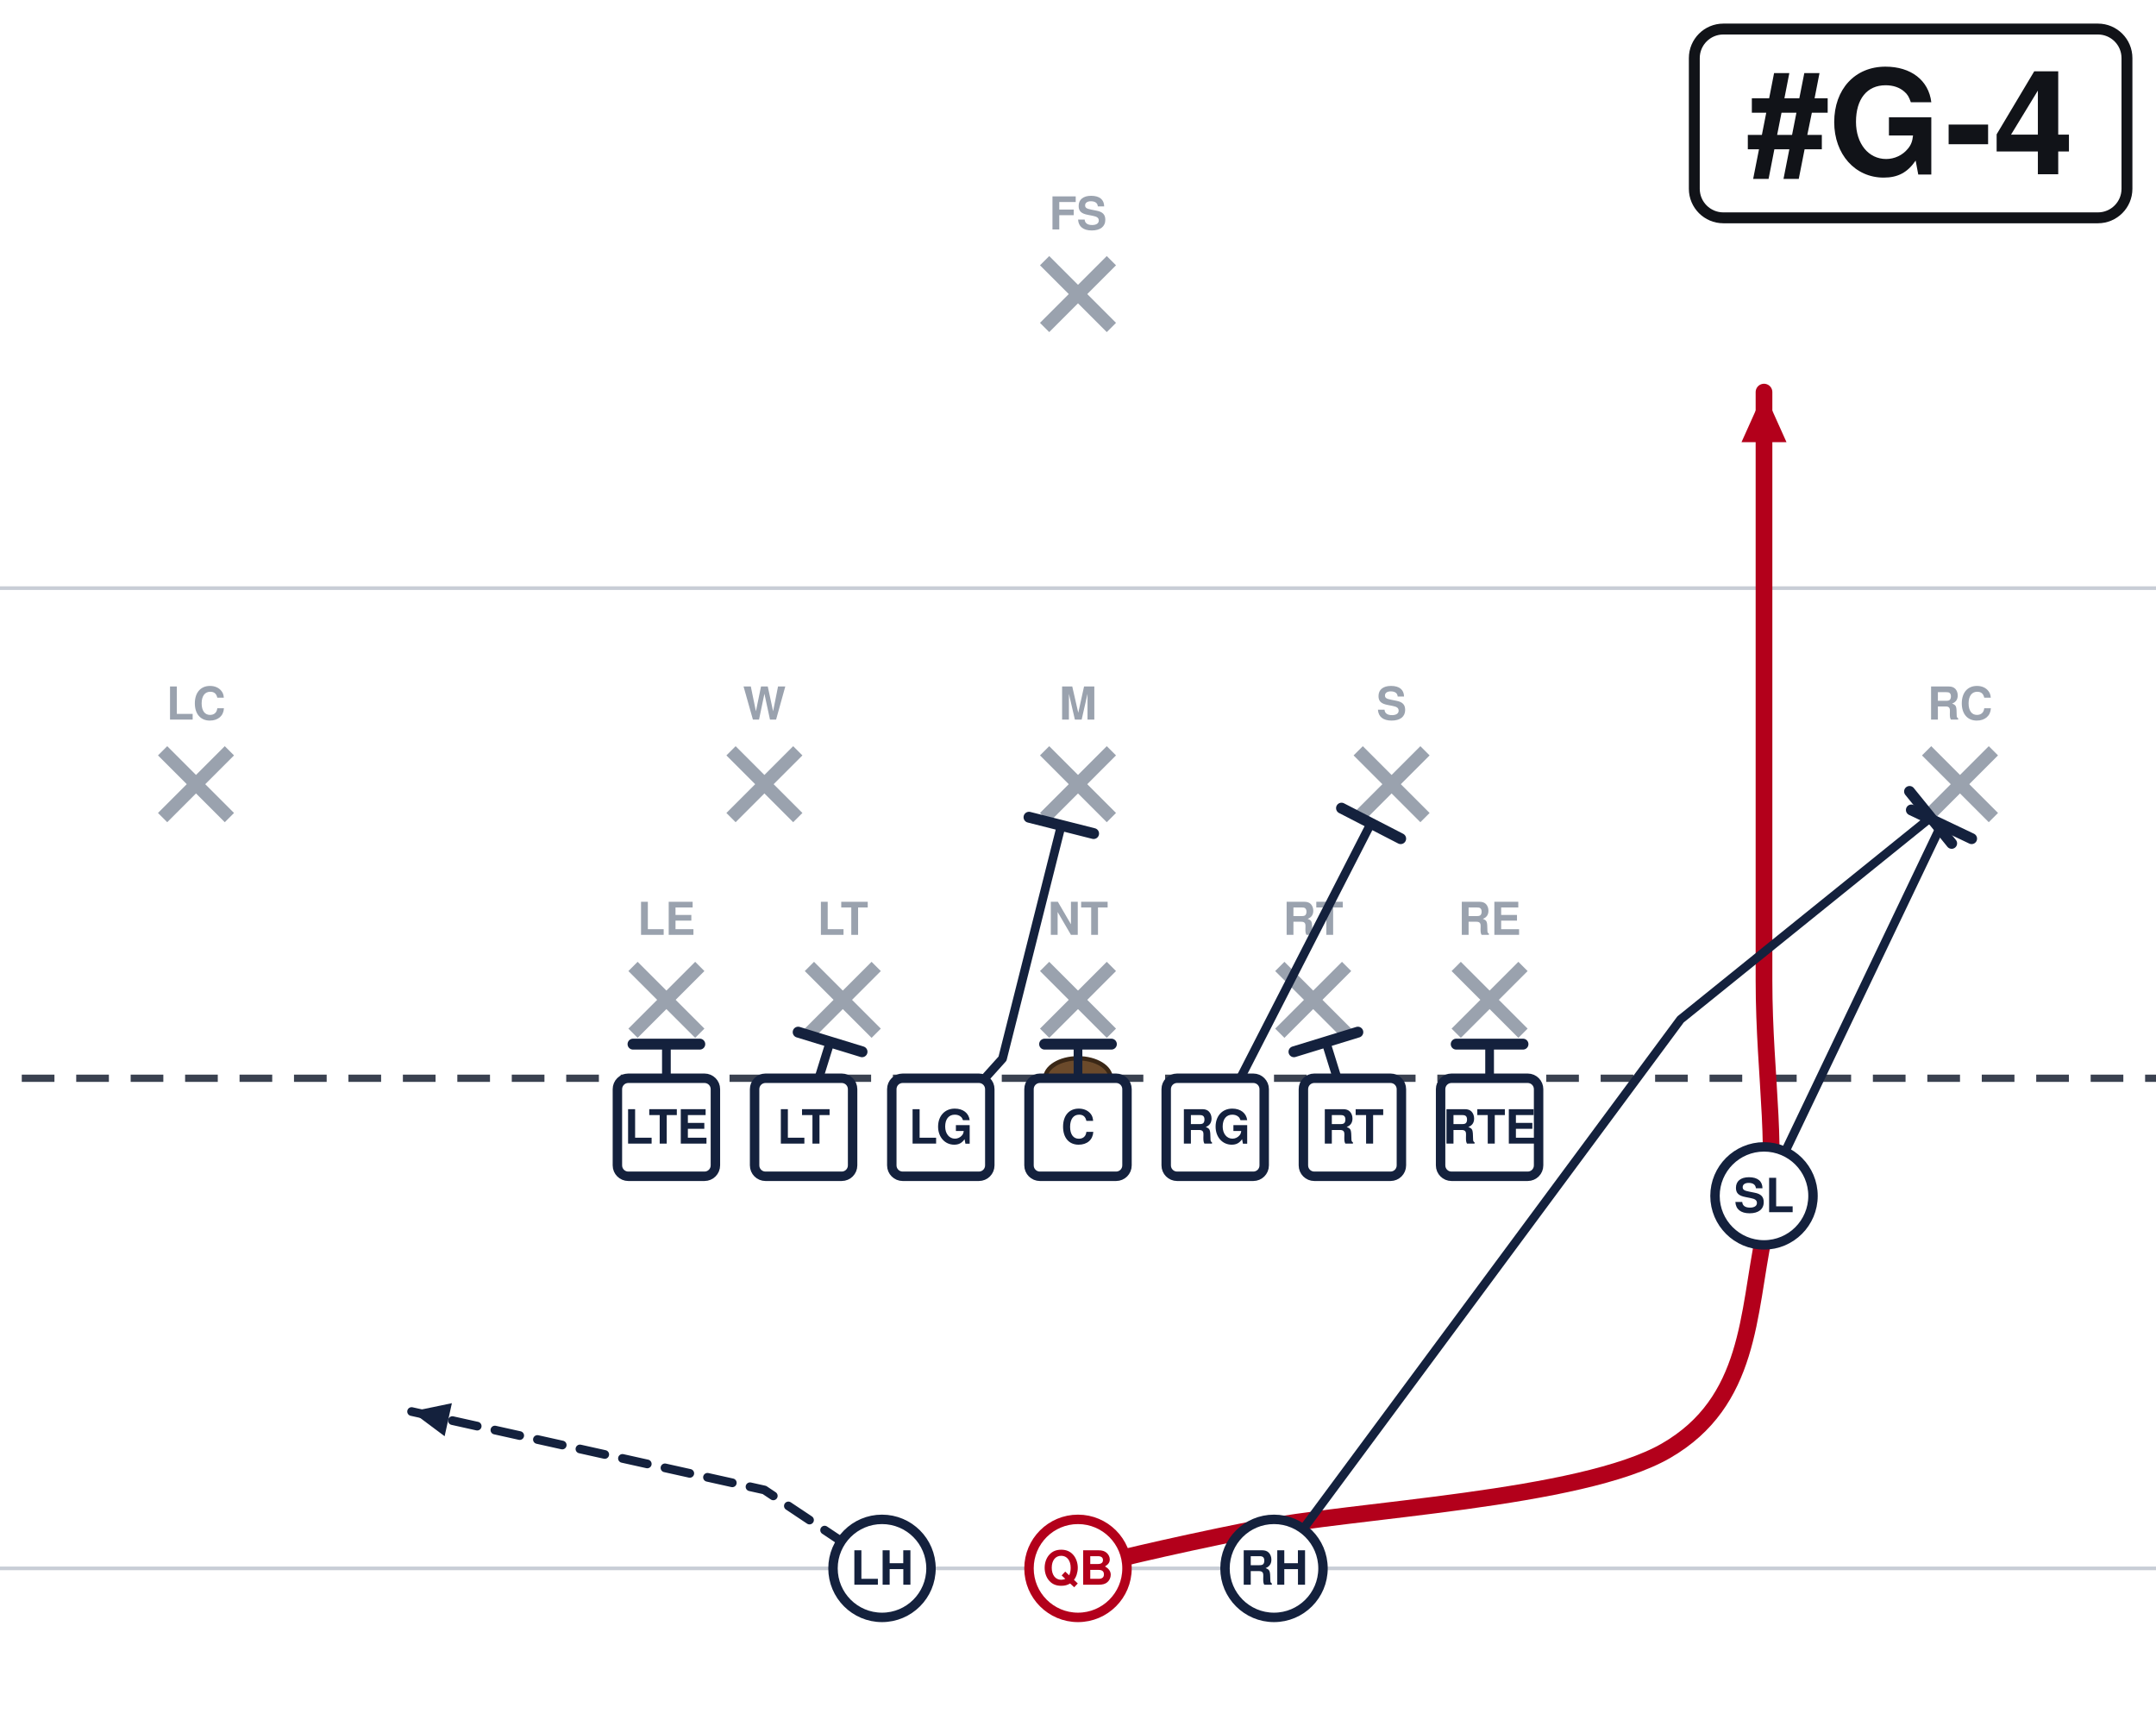
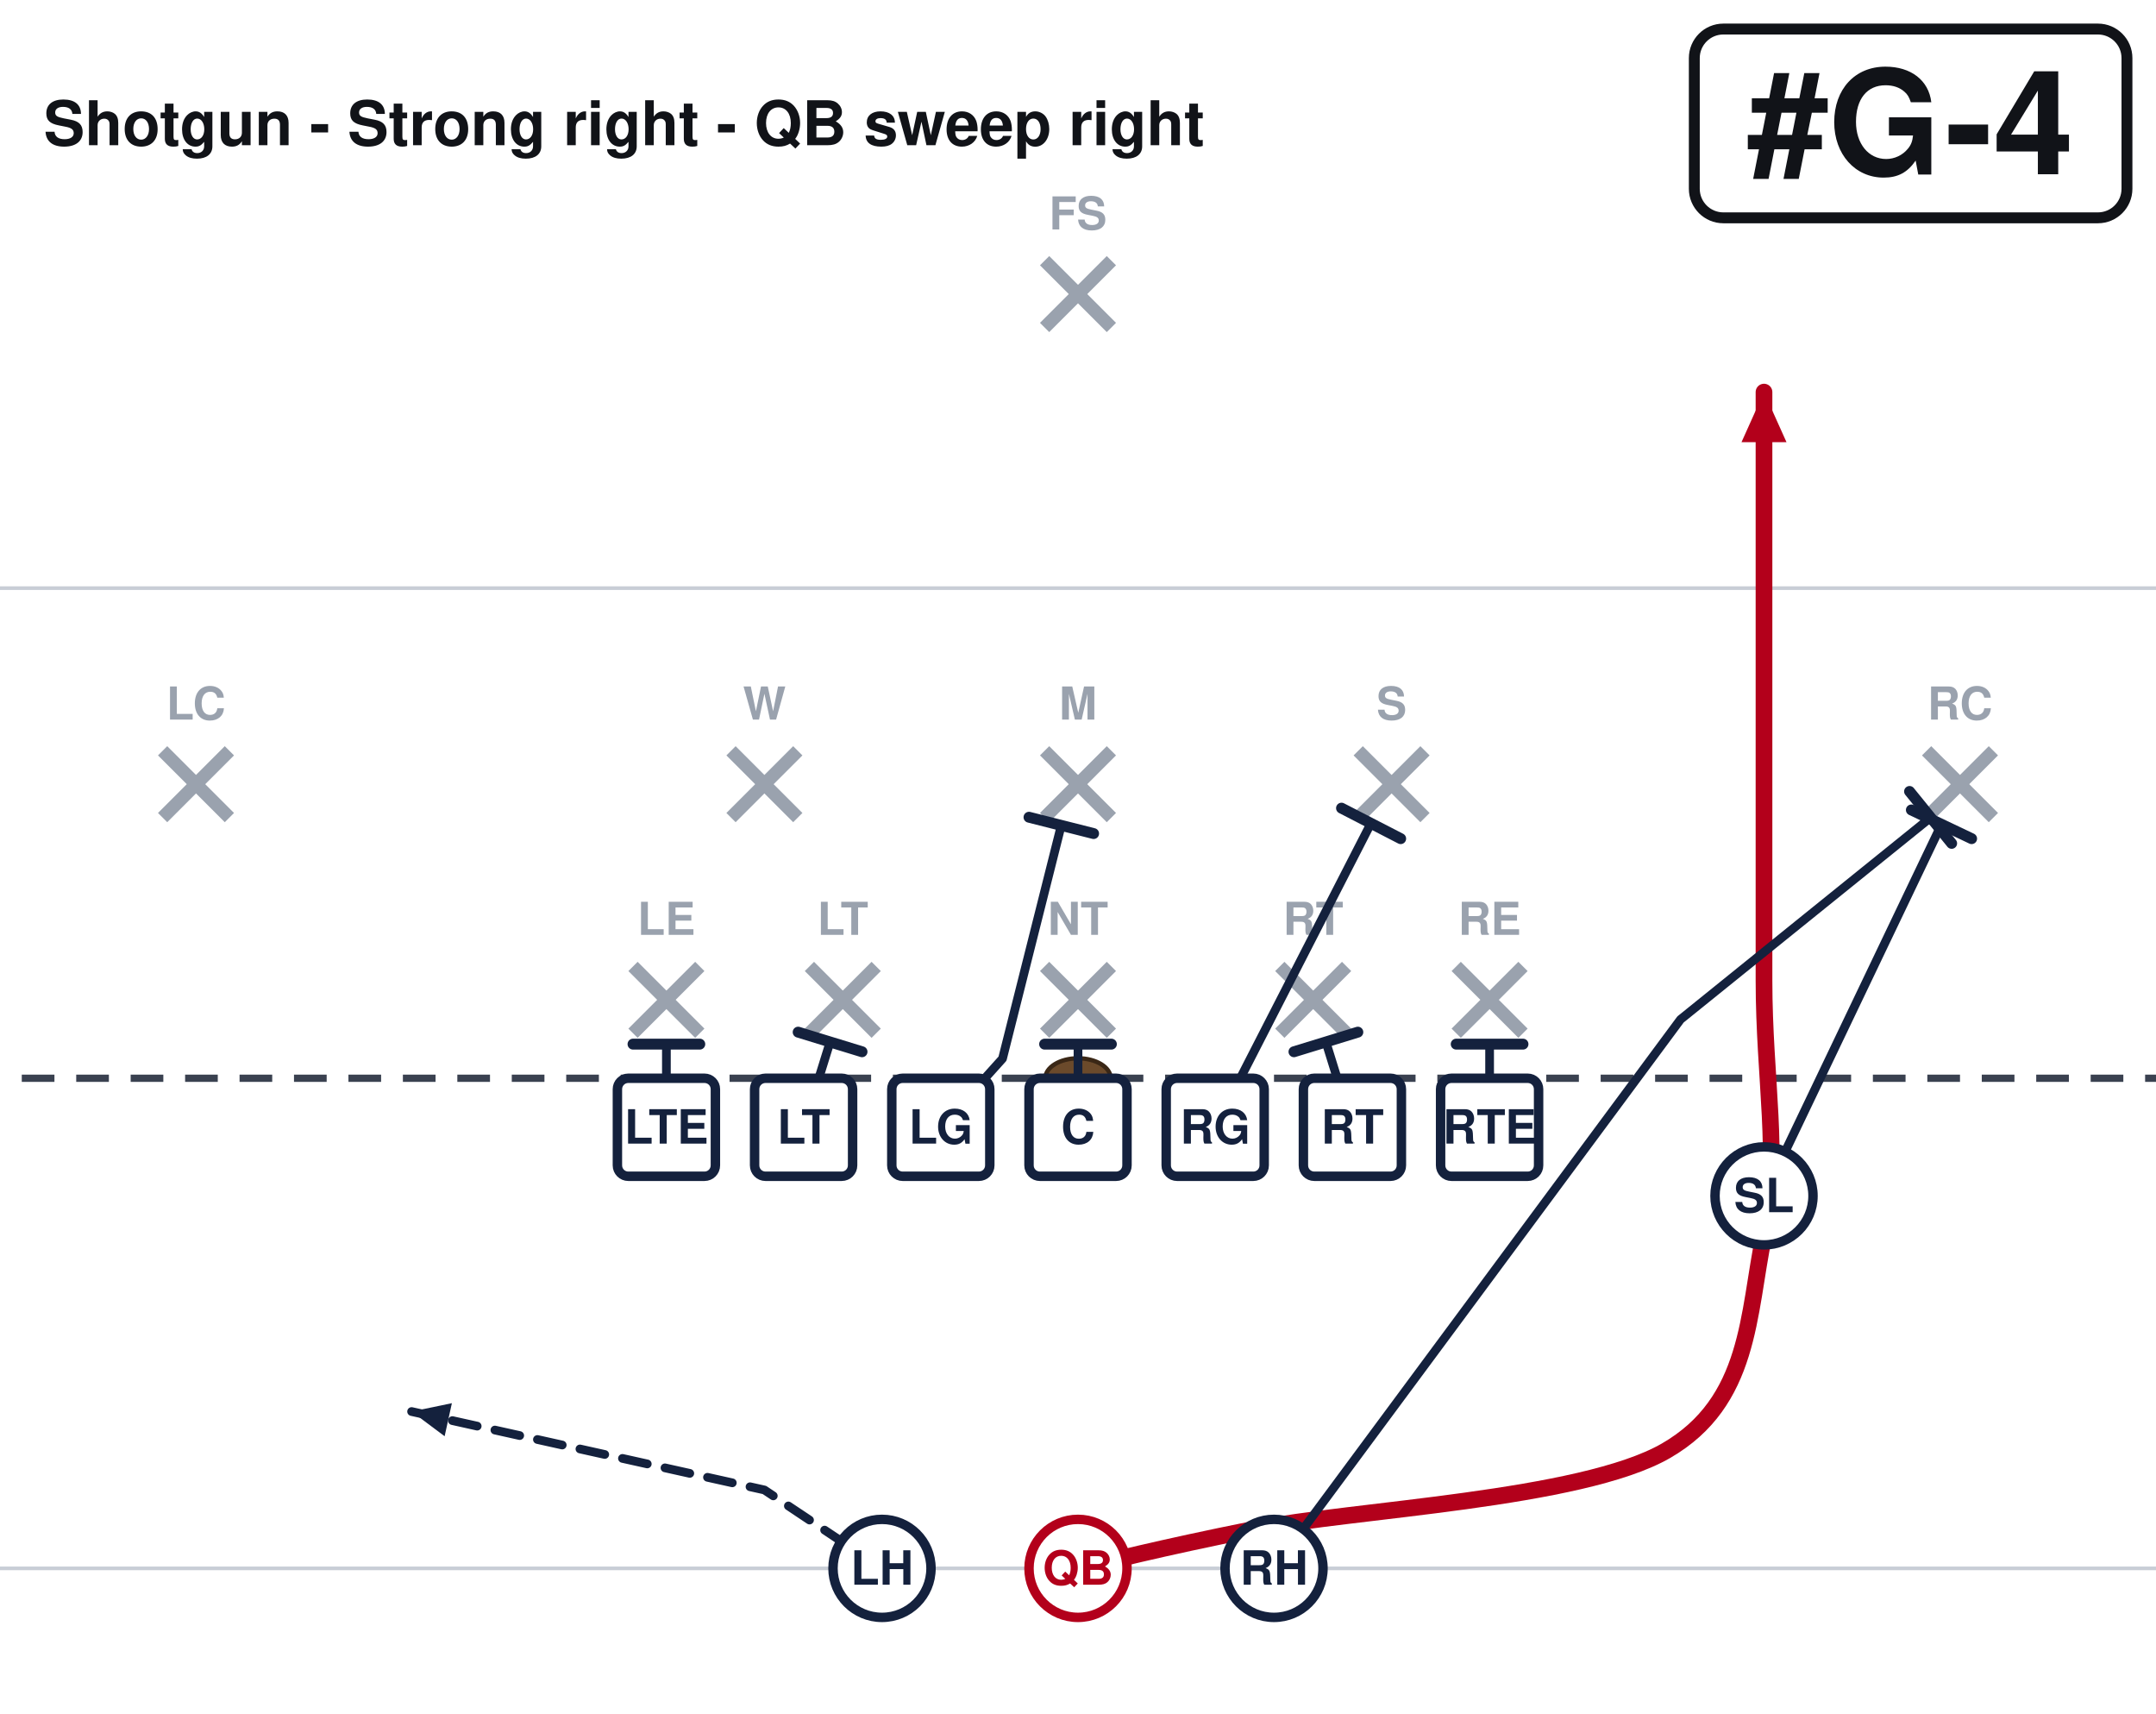
<svg xmlns="http://www.w3.org/2000/svg" width="594" height="472" viewBox="54 27 594 472" font-family="Segoe UI, Helvetica, Arial, sans-serif" role="img">
  <rect x="0" y="0" width="702" height="513" fill="#ffffff" />
  <line x1="0" y1="459.0" x2="702" y2="459.0" stroke="#c8cdd6" stroke-width="1" />
  <line x1="0" y1="189.0" x2="702" y2="189.0" stroke="#c8cdd6" stroke-width="1" />
  <line x1="0" y1="324.0" x2="702" y2="324.0" stroke="#3a4150" stroke-width="2" stroke-dasharray="9 6" />
  <ellipse cx="351.0" cy="324.0" rx="9" ry="5.5" fill="#6b4a2b" stroke="#3a2716" stroke-width="1.2" />
  <line x1="228.4" y1="293.2" x2="246.8" y2="311.6" stroke="#9aa2ae" stroke-width="3.6" />
  <line x1="246.8" y1="293.2" x2="228.4" y2="311.6" stroke="#9aa2ae" stroke-width="3.6" />
  <text x="237.6" y="284.5" text-anchor="middle" font-size="12.5" fill="#9aa2ae" font-weight="600">LE</text>
  <line x1="277.0" y1="293.2" x2="295.4" y2="311.6" stroke="#9aa2ae" stroke-width="3.6" />
  <line x1="295.4" y1="293.2" x2="277.0" y2="311.6" stroke="#9aa2ae" stroke-width="3.6" />
  <text x="286.2" y="284.5" text-anchor="middle" font-size="12.5" fill="#9aa2ae" font-weight="600">LT</text>
  <line x1="341.8" y1="293.2" x2="360.2" y2="311.6" stroke="#9aa2ae" stroke-width="3.6" />
  <line x1="360.2" y1="293.2" x2="341.8" y2="311.6" stroke="#9aa2ae" stroke-width="3.6" />
  <text x="351.0" y="284.5" text-anchor="middle" font-size="12.5" fill="#9aa2ae" font-weight="600">NT</text>
  <line x1="406.6" y1="293.2" x2="425.0" y2="311.6" stroke="#9aa2ae" stroke-width="3.6" />
  <line x1="425.0" y1="293.2" x2="406.6" y2="311.6" stroke="#9aa2ae" stroke-width="3.6" />
  <text x="415.8" y="284.5" text-anchor="middle" font-size="12.5" fill="#9aa2ae" font-weight="600">RT</text>
  <line x1="455.2" y1="293.2" x2="473.6" y2="311.6" stroke="#9aa2ae" stroke-width="3.6" />
  <line x1="473.6" y1="293.2" x2="455.2" y2="311.6" stroke="#9aa2ae" stroke-width="3.6" />
  <text x="464.4" y="284.5" text-anchor="middle" font-size="12.5" fill="#9aa2ae" font-weight="600">RE</text>
  <line x1="255.4" y1="233.8" x2="273.8" y2="252.2" stroke="#9aa2ae" stroke-width="3.6" />
  <line x1="273.8" y1="233.8" x2="255.4" y2="252.2" stroke="#9aa2ae" stroke-width="3.6" />
  <text x="264.6" y="225.2" text-anchor="middle" font-size="12.5" fill="#9aa2ae" font-weight="600">W</text>
  <line x1="341.8" y1="233.8" x2="360.2" y2="252.2" stroke="#9aa2ae" stroke-width="3.6" />
  <line x1="360.2" y1="233.8" x2="341.8" y2="252.2" stroke="#9aa2ae" stroke-width="3.6" />
  <text x="351.0" y="225.2" text-anchor="middle" font-size="12.5" fill="#9aa2ae" font-weight="600">M</text>
  <line x1="428.2" y1="233.8" x2="446.6" y2="252.2" stroke="#9aa2ae" stroke-width="3.6" />
  <line x1="446.6" y1="233.8" x2="428.2" y2="252.2" stroke="#9aa2ae" stroke-width="3.6" />
  <text x="437.4" y="225.2" text-anchor="middle" font-size="12.5" fill="#9aa2ae" font-weight="600">S</text>
  <line x1="98.8" y1="233.8" x2="117.2" y2="252.2" stroke="#9aa2ae" stroke-width="3.6" />
  <line x1="117.2" y1="233.8" x2="98.8" y2="252.2" stroke="#9aa2ae" stroke-width="3.6" />
  <text x="108.0" y="225.2" text-anchor="middle" font-size="12.5" fill="#9aa2ae" font-weight="600">LC</text>
  <line x1="584.8" y1="233.8" x2="603.2" y2="252.2" stroke="#9aa2ae" stroke-width="3.6" />
  <line x1="603.2" y1="233.8" x2="584.8" y2="252.2" stroke="#9aa2ae" stroke-width="3.6" />
  <text x="594.0" y="225.2" text-anchor="middle" font-size="12.5" fill="#9aa2ae" font-weight="600">RC</text>
  <line x1="341.8" y1="98.8" x2="360.2" y2="117.2" stroke="#9aa2ae" stroke-width="3.6" />
  <line x1="360.2" y1="98.8" x2="341.8" y2="117.2" stroke="#9aa2ae" stroke-width="3.6" />
  <text x="351.0" y="90.2" text-anchor="middle" font-size="12.5" fill="#9aa2ae" font-weight="600">FS</text>
  <path d="M464.4,337.5 L464.4,314.6" fill="none" stroke="#14213d" stroke-width="2.4" stroke-linecap="round" stroke-linejoin="round" />
  <line x1="455.2" y1="314.6" x2="473.6" y2="314.6" stroke="#14213d" stroke-width="3.0" stroke-linecap="round" />
  <path d="M426.6,337.5 L419.3,314.0" fill="none" stroke="#14213d" stroke-width="2.4" stroke-linecap="round" stroke-linejoin="round" />
  <line x1="410.5" y1="316.7" x2="428.1" y2="311.3" stroke="#14213d" stroke-width="3.0" stroke-linecap="round" />
  <path d="M388.8,337.5 L431.7,253.8" fill="none" stroke="#14213d" stroke-width="2.4" stroke-linecap="round" stroke-linejoin="round" />
  <line x1="423.6" y1="249.6" x2="439.9" y2="258.0" stroke="#14213d" stroke-width="3.0" stroke-linecap="round" />
  <path d="M351.0,337.5 L351.0,314.6" fill="none" stroke="#14213d" stroke-width="2.4" stroke-linecap="round" stroke-linejoin="round" />
  <line x1="341.8" y1="314.6" x2="360.2" y2="314.6" stroke="#14213d" stroke-width="3.0" stroke-linecap="round" />
  <path d="M313.2,337.5 L330.2,318.6 L346.4,254.3" fill="none" stroke="#14213d" stroke-width="2.4" stroke-linecap="round" stroke-linejoin="round" />
  <line x1="337.5" y1="252.1" x2="355.3" y2="256.6" stroke="#14213d" stroke-width="3.0" stroke-linecap="round" />
  <path d="M275.4,337.5 L282.7,314.0" fill="none" stroke="#14213d" stroke-width="2.4" stroke-linecap="round" stroke-linejoin="round" />
  <line x1="273.9" y1="311.3" x2="291.5" y2="316.7" stroke="#14213d" stroke-width="3.0" stroke-linecap="round" />
  <path d="M237.6,337.5 L237.6,314.6" fill="none" stroke="#14213d" stroke-width="2.4" stroke-linecap="round" stroke-linejoin="round" />
  <line x1="228.4" y1="314.6" x2="246.8" y2="314.6" stroke="#14213d" stroke-width="3.0" stroke-linecap="round" />
  <path d="M540.0,356.4 L588.9,254.1" fill="none" stroke="#14213d" stroke-width="2.4" stroke-linecap="round" stroke-linejoin="round" />
  <line x1="580.6" y1="250.1" x2="597.2" y2="258.0" stroke="#14213d" stroke-width="3.0" stroke-linecap="round" />
  <path d="M351.0,459.0 C359.1,457.2 372.6,453.6 399.6,448.2 C426.6,442.8 489.6,440.1 513.0,426.6 C536.4,413.1 535.5,388.8 540.0,367.2 C544.5,345.6 540.0,324.4 540.0,297.0 C540.0,269.6 540.0,229.5 540.0,202.5 C540.0,175.5 540.0,146.2 540.0,135.0" fill="none" stroke="#b3001b" stroke-width="4.6" stroke-linecap="round" stroke-linejoin="round" />
  <polygon points="540.0,135.0 546.2,148.8 533.8,148.8" fill="#b3001b" />
  <path d="M405.0,459.0 L517.0,307.8 L585.9,252.2" fill="none" stroke="#14213d" stroke-width="2.4" stroke-linecap="round" stroke-linejoin="round" />
  <line x1="580.1" y1="245.0" x2="591.7" y2="259.3" stroke="#14213d" stroke-width="3.0" stroke-linecap="round" />
  <path d="M297.0,459.0 L264.6,437.4 L167.4,415.8" fill="none" stroke="#14213d" stroke-width="2.4" stroke-linecap="round" stroke-linejoin="round" stroke-dasharray="7 5" />
  <polygon points="167.4,415.8 178.5,413.5 176.5,422.6" fill="#14213d" />
  <rect x="224.1" y="324.0" width="27.0" height="27.0" rx="3" fill="#ffffff" stroke="#14213d" stroke-width="2.6" />
  <text x="237.6" y="342.0" text-anchor="middle" font-size="13" font-weight="700" fill="#14213d">LTE</text>
  <rect x="261.9" y="324.0" width="27.0" height="27.0" rx="3" fill="#ffffff" stroke="#14213d" stroke-width="2.6" />
  <text x="275.4" y="342.0" text-anchor="middle" font-size="13" font-weight="700" fill="#14213d">LT</text>
  <rect x="299.7" y="324.0" width="27.0" height="27.0" rx="3" fill="#ffffff" stroke="#14213d" stroke-width="2.6" />
  <text x="313.2" y="342.0" text-anchor="middle" font-size="13" font-weight="700" fill="#14213d">LG</text>
  <rect x="337.5" y="324.0" width="27.0" height="27.0" rx="3" fill="#ffffff" stroke="#14213d" stroke-width="2.6" />
  <text x="351.0" y="342.0" text-anchor="middle" font-size="13" font-weight="700" fill="#14213d">C</text>
  <rect x="375.3" y="324.0" width="27.0" height="27.0" rx="3" fill="#ffffff" stroke="#14213d" stroke-width="2.6" />
  <text x="388.8" y="342.0" text-anchor="middle" font-size="13" font-weight="700" fill="#14213d">RG</text>
  <rect x="413.1" y="324.0" width="27.0" height="27.0" rx="3" fill="#ffffff" stroke="#14213d" stroke-width="2.6" />
  <text x="426.6" y="342.0" text-anchor="middle" font-size="13" font-weight="700" fill="#14213d">RT</text>
  <rect x="450.9" y="324.0" width="27.0" height="27.0" rx="3" fill="#ffffff" stroke="#14213d" stroke-width="2.6" />
  <text x="464.4" y="342.0" text-anchor="middle" font-size="13" font-weight="700" fill="#14213d">RTE</text>
  <circle cx="540.0" cy="356.4" r="13.5" fill="#ffffff" stroke="#14213d" stroke-width="2.6" />
  <text x="540.0" y="360.9" text-anchor="middle" font-size="13" font-weight="700" fill="#14213d">SL</text>
  <circle cx="351.0" cy="459.0" r="13.5" fill="#ffffff" stroke="#b3001b" stroke-width="2.6" />
  <text x="351.0" y="463.5" text-anchor="middle" font-size="13" font-weight="700" fill="#b3001b">QB</text>
  <circle cx="297.0" cy="459.0" r="13.5" fill="#ffffff" stroke="#14213d" stroke-width="2.6" />
  <text x="297.0" y="463.5" text-anchor="middle" font-size="13" font-weight="700" fill="#14213d">LH</text>
  <circle cx="405.0" cy="459.0" r="13.5" fill="#ffffff" stroke="#14213d" stroke-width="2.6" />
  <text x="405.0" y="463.5" text-anchor="middle" font-size="13" font-weight="700" fill="#14213d">RH</text>
  <rect x="520.8" y="35.0" width="119.2" height="52.0" rx="8" fill="#ffffff" stroke="#111318" stroke-width="3" />
  <text x="580.4" y="75.0" text-anchor="middle" font-size="40" font-weight="800" fill="#111318">#G-4</text>
+   <text x="66.0" y="67.0" font-size="17.0" font-weight="700" fill="#111318">Shotgun - Strong right - QB sweep right</text>
</svg>
